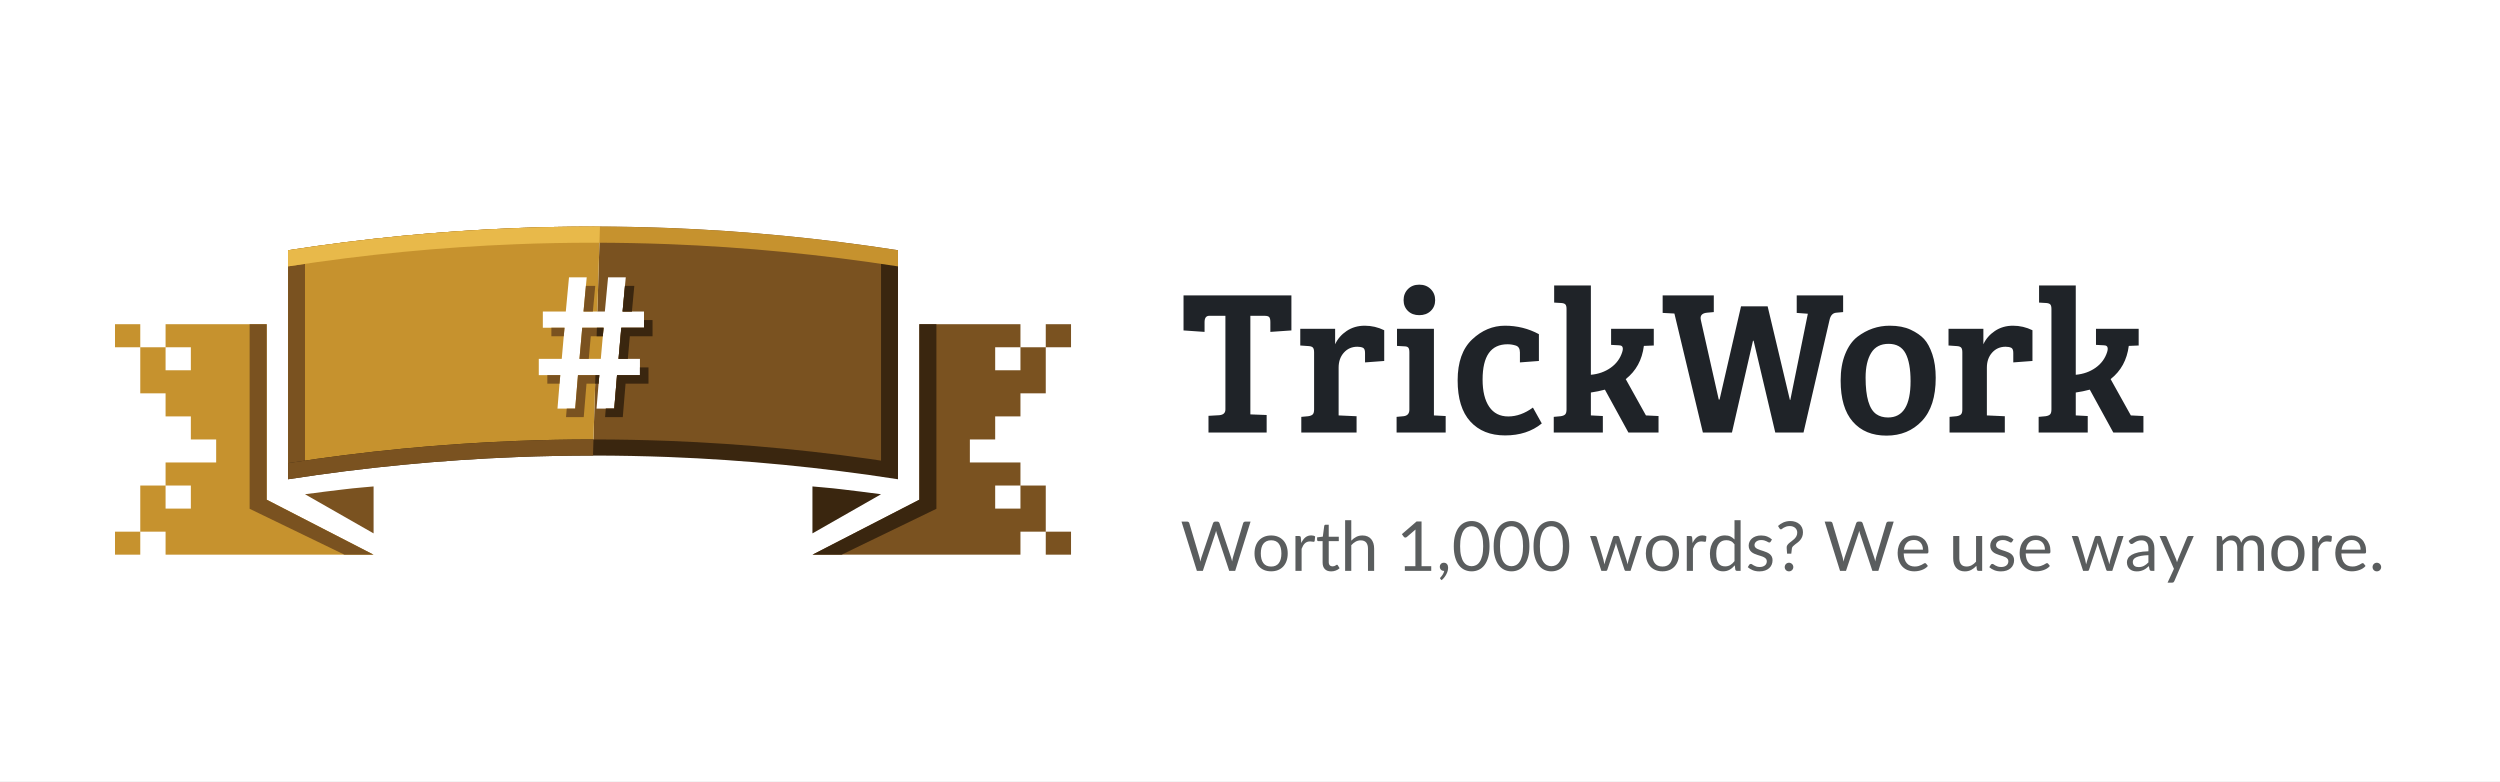
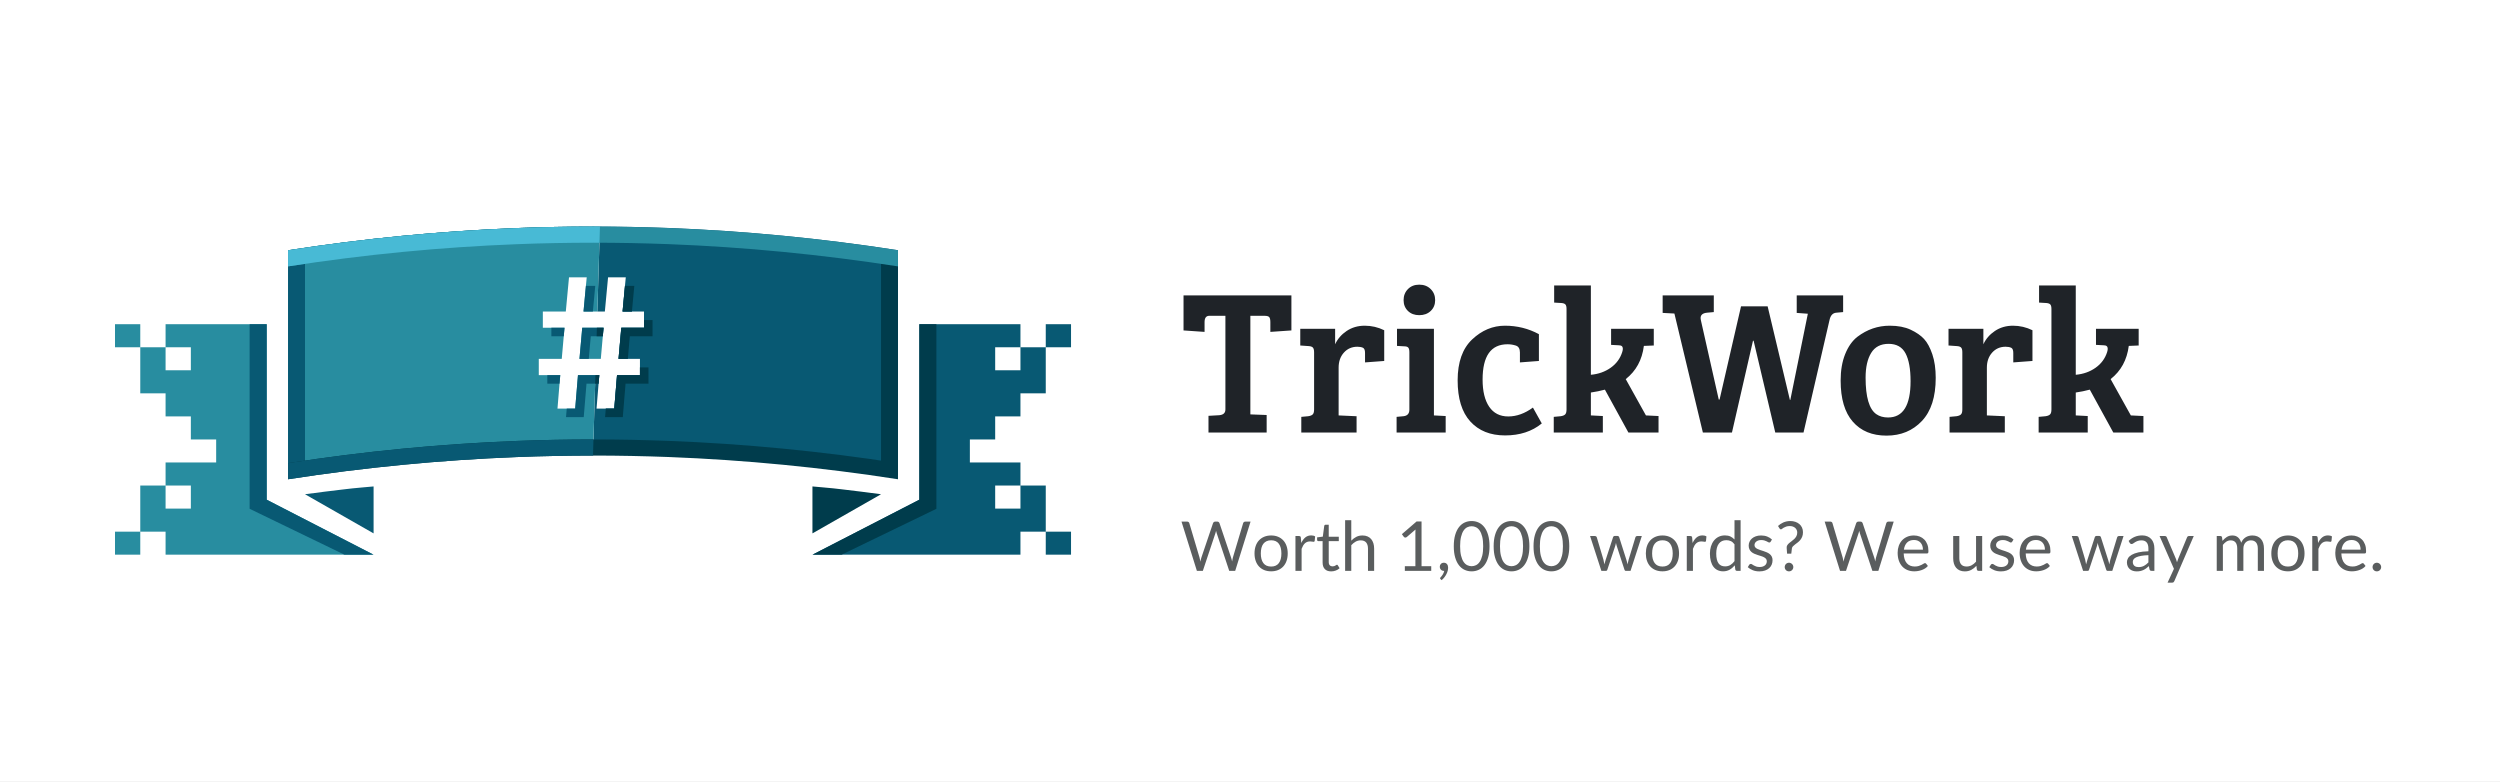
<svg xmlns="http://www.w3.org/2000/svg" width="1600" height="500" viewBox="0 0 1600 500">
  <rect width="1600" height="500" fill="#ffffff" />
  <svg x="73.6" y="145.0" width="611.86" height="210" viewBox="0 0 223.97 76.87">
    <defs>
      <style>
      .cls-1 {
-         fill: #e8b94a;
+         fill: #288da0;
      }

      .cls-2 {
-         fill: #7a5220;
+         fill: #085973;
      }

      .cls-3 {
-         fill: #3a260f;
+         fill: #48bad5;
      }

      .cls-4 {
-         fill: #c6922e;
+         fill: #288da0;
+       }
+ 
+       .cls-5 {
+         fill: #003c4c;
+       }
+ 
+       .cls-6 {
+         fill: #085973;
+       }
+ 
+       .cls-7 {
+         fill: #003c4c;
      }
    </style>
    </defs>
-     <g id="reserve">
-       <g>
-         <path class="cls-3" d="M168.21,61.32l1.93.22c.31.04.61.07.92.11,1.26.15,2.53.3,3.8.46,2.16.27,2.45.3,4.6.6l-16.07,9.17v-11c.83.09,3.98.34,4.81.44Z" />
-         <path class="cls-2" d="M206.2,49.87v-5.4h5.92v-5.4h5.93v-10.8h-5.93v5.4h-5.92v-5.4h5.92v-5.4h-23.69v41.12l-25.03,12.88h48.72v-5.4h5.93v-10.8h-5.93v5.4h-5.92v-5.4h5.92v-5.4h-11.85v-5.4h5.93ZM218.05,71.47v5.4h5.92v-5.4h-5.92ZM218.05,22.87v5.4h5.92v-5.4h-5.92Z" />
-         <path class="cls-2" d="M55.76,61.32l-1.93.22c-.31.04-.61.07-.92.11-1.26.15-2.53.3-3.8.46-2.16.27-2.45.3-4.6.6l16.07,9.17v-11c-.83.09-3.98.34-4.81.44Z" />
-         <path class="cls-4" d="M35.54,63.99V22.87H11.85v5.4h5.92v5.4h-5.92v-5.4h-5.93v10.8h5.93v5.4h5.92v5.4h5.93v5.4h-11.85v5.4h5.92v5.4h-5.92v-5.4h-5.93v10.8h5.93v5.4h48.72l-25.03-12.88ZM0,71.47v5.4h5.92v-5.4H0ZM0,22.87v5.4h5.92v-5.4H0Z" />
-         <polygon class="cls-2" points="35.54 63.99 35.54 22.87 31.54 22.87 31.54 66.12 53.75 76.87 60.57 76.87 35.54 63.99" />
-         <polygon class="cls-3" points="188.43 63.99 188.43 22.87 192.43 22.87 192.43 66.12 170.22 76.87 163.4 76.87 188.43 63.99" />
-         <polygon class="cls-4" points="114.46 23.7 114.28 25.7 113.81 31 108.81 31 109.46 23.7 114.46 23.7" />
-         <path class="cls-2" d="M183.43,5.55v52.67c-1.22-.16-2.45-.31-3.67-.46-.1-.02-.2-.03-.3-.04-22.71-2.81-45.21-4.31-67.47-4.38-.59-.01-1.19-.01-1.78-.01h1.78l.1-3.46.4-13.07.06-2h.91l-.17,2-.48,5.85h4.15l.65-7.85h5.37v-3.8h-5.02l.65-7.3h5.32v-3.8h-5.02l.56-6,.19-2h-4.15l-.75,8h-1.76l.49-16.11.12-3.77c-.53-.01-1.05-.02-1.58-.02.61,0,1.21,0,1.82,0,.6,0,1.2,0,1.81.01.59,0,1.19.01,1.78.02.29,0,.59.01.89.01.91.01,1.82.02,2.73.04,2.89.06,5.78.14,8.68.25,17.9.69,35.79,2.43,53.69,5.21Z" />
-         <path class="cls-4" d="M113.61.02l-.12,3.77-.49,16.11h-3.24l.56-6,.19-2h-4.15l-.75,8h-5.38v3.8h5.08l-.18,2-.47,5.3h-5.38v3.8h5.03l-.17,2-.48,5.85h4.15l.65-7.85h4.09l-.06,2-.4,13.07-.1,3.46h-1.78c-1.48,0-2.97.01-4.45.02-2.88.02-5.76.07-8.63.15-4.5.11-8.99.28-13.46.52-2.75.14-5.49.31-8.22.5-4.07.28-8.14.61-12.19,1-1.67.15-3.34.32-5,.49-.15.02-.3.04-.45.05-1.52.17-3.03.33-4.55.51-2.92.34-5.84.7-8.75,1.09-1.32.18-2.65.37-3.97.56V5.55C58.42,2.77,76.29,1.04,94.16.35c2.98-.12,5.95-.21,8.93-.26,2.97-.06,5.95-.09,8.93-.09h.01c.53,0,1.05,0,1.58.02Z" />
-         <path class="cls-2" d="M108.46,34.8l-.65,7.85h-1.98l-.17,2h4.15l.65-7.85h2.83l.17-2h-5ZM109.46,23.7l-.65,7.3h2.18l.47-5.3h2.82l.18-2h-5ZM119.47,13.9l-.56,6h2.19l.56-6h-2.19ZM122.98,33v1.8h-5.37l-.65,7.85h-1.98l-.17,2h4.15l.65-7.85h5.37v-3.8h-2ZM123.93,21.9v1.8h-5.32l-.65,7.3h2.18l.47-5.3h5.32v-3.8h-2ZM110.32,13.9l-.56,6h2.19l.56-6h-2.19ZM102.23,23.7v2h2.9l.18-2h-3.08ZM101.28,34.8v2h2.86l.17-2h-3.03Z" />
-         <path class="cls-3" d="M112.55,34.8l-.06,2h.8l.17-2h-.91ZM112.89,23.7l-.06,2h1.45l.18-2h-1.57ZM119.47,13.9l-.56,6h2.19l.56-6h-2.19ZM122.98,33v1.8h-5.37l-.65,7.85h-1.98l-.17,2h4.15l.65-7.85h5.37v-3.8h-2ZM123.93,21.9v1.8h-5.32l-.65,7.3h2.18l.47-5.3h5.32v-3.8h-2Z" />
-         <path class="cls-2" d="M44.51,5.55C62.39,2.77,80.26,1.04,98.13.35c2.98-.12,5.95-.21,8.93-.26,2.18-.04,4.37-.05,6.55-.07h0c-.53-.01-1.05-.02-1.58-.02h-.01c-2.98,0-5.96.03-8.93.09-2.98.05-5.95.14-8.93.26-17.87.69-35.74,2.42-53.62,5.2v52.67c1.32-.19,2.64-.36,3.97-.54V5.55Z" />
-         <path class="cls-3" d="M183.43,6.26l-3.97-1.12v52.67c1.32-.19,2.64-.36,3.97-.54V6.26Z" />
-         <path class="cls-4" d="M129.74.34c-2.9-.11-5.79-.19-8.68-.25-3.01-.06-6.02-.09-9.03-.09h-.01c-2.98,0-5.96.03-8.93.09-2.98.05-5.95.14-8.93.26-17.87.69-35.74,2.42-53.62,5.2v3.78c17.88-2.78,35.75-4.51,53.62-5.2,2.98-.12,5.95-.21,8.93-.26,2.97-.06,5.95-.09,8.93-.09h.01c3.01,0,6.02.03,9.03.09,2.89.06,5.78.14,8.68.25,17.9.69,35.79,2.43,53.69,5.21v-3.78c-17.9-2.78-35.79-4.52-53.69-5.21Z" />
-         <path class="cls-3" d="M129.74,50.21c-2.9-.11-5.79-.19-8.68-.25-3.01-.06-6.02-.09-9.03-.09h-.01c-2.98,0-5.96.03-8.93.09-2.98.05-5.95.14-8.93.26-17.87.69-35.74,2.42-53.62,5.2v3.78c17.88-2.78,35.75-4.51,53.62-5.2,2.98-.12,5.95-.21,8.93-.26,2.97-.06,5.95-.09,8.93-.09h.01c3.01,0,6.02.03,9.03.09,2.89.06,5.78.14,8.68.25,17.9.69,35.79,2.43,53.69,5.21v-3.78c-17.9-2.78-35.79-4.52-53.69-5.21Z" />
-         <path class="cls-1" d="M118.33.05c-2.41-.02-4.72-.03-4.72-.03l-.11,3.77c-.49-.01-.98-.01-1.47-.01h-.01c-2.98,0-5.96.03-8.93.09-2.98.05-5.95.14-8.93.26-17.87.69-35.74,2.42-53.62,5.2v-3.78C58.42,2.77,76.29,1.04,94.16.35c2.98-.12,5.95-.21,8.93-.26,2.97-.06,5.95-.09,8.93-.09h.01c2.1,0,4.2,0,6.3.05Z" />
-         <path class="cls-2" d="M111.99,53.33l.04.32h-.01c-2.98,0-5.96.03-8.93.09-2.98.05-5.95.14-8.93.26-17.87.69-35.74,2.42-53.62,5.2v-3.78c17.88-2.78,35.75-4.51,53.62-5.2,2.98-.12,5.95-.21,8.93-.26,2.97-.06,5.95-.09,8.93-.09h.07l-.1,3.46Z" />
-       </g>
+     <g id="trickwork">
+       <path class="cls-5" d="M168.21,61.32l1.93.22c.31.04.61.07.92.11,1.26.15,2.53.3,3.8.46,2.16.27,2.45.3,4.6.6l-16.07,9.17v-11c.83.09,3.98.34,4.81.44Z" />
+       <path class="cls-2" d="M206.2,49.87v-5.4h5.92v-5.4h5.93v-10.8h-5.93v5.4h-5.92v-5.4h5.92v-5.4h-23.69v41.12l-25.03,12.88h48.72v-5.4h5.93v-10.8h-5.93v5.4h-5.92v-5.4h5.92v-5.4h-11.85v-5.4h5.93ZM218.05,71.47v5.4h5.92v-5.4h-5.92ZM218.05,22.87v5.4h5.92v-5.4h-5.92Z" />
+       <path class="cls-2" d="M55.76,61.32l-1.93.22c-.31.04-.61.07-.92.11-1.26.15-2.53.3-3.8.46-2.16.27-2.45.3-4.6.6l16.07,9.17v-11c-.83.09-3.98.34-4.81.44Z" />
+       <path class="cls-1" d="M35.54,63.99V22.87H11.85v5.4h5.92v5.4h-5.92v-5.4h-5.93v10.8h5.93v5.4h5.92v5.4h5.93v5.4h-11.85v5.4h5.92v5.4h-5.92v-5.4h-5.93v10.8h5.93v5.4h48.72l-25.03-12.88ZM0,71.47v5.4h5.92v-5.4H0ZM0,22.87v5.4h5.92v-5.4H0Z" />
+       <polygon class="cls-2" points="35.54 63.99 35.54 22.87 31.54 22.87 31.54 66.12 53.75 76.87 60.57 76.87 35.54 63.99" />
+       <polygon class="cls-5" points="188.43 63.99 188.43 22.87 192.43 22.87 192.43 66.12 170.22 76.87 163.4 76.87 188.43 63.99" />
+       <polygon class="cls-4" points="114.46 23.7 114.28 25.7 113.81 31 108.81 31 109.46 23.7 114.46 23.7" />
+       <path class="cls-2" d="M183.43,5.55v52.67c-1.22-.16-2.45-.31-3.67-.46-.1-.02-.2-.03-.3-.04-22.71-2.81-45.21-4.31-67.47-4.38-.59-.01-1.19-.01-1.78-.01h1.78l.1-3.46.4-13.07.06-2h.91l-.17,2-.48,5.85h4.15l.65-7.85h5.37v-3.8h-5.02l.65-7.3h5.32v-3.8h-5.02l.56-6,.19-2h-4.15l-.75,8h-1.76l.49-16.11.12-3.77c-.53-.01-1.05-.02-1.58-.02.61,0,1.21,0,1.82,0,.6,0,1.2,0,1.81.01.59,0,1.19.01,1.78.02.29,0,.59.01.89.01.91.01,1.82.02,2.73.04,2.89.06,5.78.14,8.68.25,17.9.69,35.79,2.43,53.69,5.21Z" />
+       <path class="cls-1" d="M113.61.02l-.12,3.77-.49,16.11h-3.24l.56-6,.19-2h-4.15l-.75,8h-5.38v3.8h5.08l-.18,2-.47,5.3h-5.38v3.8h5.03l-.17,2-.48,5.85h4.15l.65-7.85h4.09l-.06,2-.4,13.07-.1,3.46h-1.78c-1.48,0-2.97.01-4.45.02-2.88.02-5.76.07-8.63.15-4.5.11-8.99.28-13.46.52-2.75.14-5.49.31-8.22.5-4.07.28-8.14.61-12.19,1-1.67.15-3.34.32-5,.49-.15.02-.3.04-.45.05-1.52.17-3.03.33-4.55.51-2.92.34-5.84.7-8.75,1.09-1.32.18-2.65.37-3.97.56V5.55C58.42,2.77,76.29,1.04,94.16.35c2.98-.12,5.95-.21,8.93-.26,2.97-.06,5.95-.09,8.93-.09h.01c.53,0,1.05,0,1.58.02Z" />
+       <path class="cls-6" d="M108.46,34.8l-.65,7.85h-1.98l-.17,2h4.15l.65-7.85h2.83l.17-2h-5ZM109.46,23.7l-.65,7.3h2.18l.47-5.3h2.82l.18-2h-5ZM119.47,13.9l-.56,6h2.19l.56-6h-2.19ZM122.98,33v1.8h-5.37l-.65,7.85h-1.98l-.17,2h4.15l.65-7.85h5.37v-3.8h-2ZM123.93,21.9v1.8h-5.32l-.65,7.3h2.18l.47-5.3h5.32v-3.8h-2ZM110.32,13.9l-.56,6h2.19l.56-6h-2.19ZM102.23,23.7v2h2.9l.18-2h-3.08ZM101.28,34.8v2h2.86l.17-2h-3.03Z" />
+       <path class="cls-7" d="M112.55,34.8l-.06,2h.8l.17-2h-.91ZM112.89,23.7l-.06,2h1.45l.18-2h-1.57ZM119.47,13.9l-.56,6h2.19l.56-6h-2.19ZM122.98,33v1.8h-5.37l-.65,7.85h-1.98l-.17,2h4.15l.65-7.85h5.37v-3.8h-2ZM123.93,21.9v1.8h-5.32l-.65,7.3h2.18l.47-5.3h5.32v-3.8h-2Z" />
+       <path class="cls-2" d="M44.51,5.55C62.39,2.77,80.26,1.04,98.13.35c2.98-.12,5.95-.21,8.93-.26,2.18-.04,4.37-.05,6.55-.07h0c-.53-.01-1.05-.02-1.58-.02h-.01c-2.98,0-5.96.03-8.93.09-2.98.05-5.95.14-8.93.26-17.87.69-35.74,2.42-53.62,5.2v52.67c1.32-.19,2.64-.36,3.97-.54V5.55Z" />
+       <path class="cls-7" d="M183.43,6.26l-3.97-1.12v52.67c1.32-.19,2.64-.36,3.97-.54V6.26Z" />
+       <path class="cls-1" d="M129.74.34c-2.9-.11-5.79-.19-8.68-.25-3.01-.06-6.02-.09-9.03-.09h-.01c-2.98,0-5.96.03-8.93.09-2.98.05-5.95.14-8.93.26-17.87.69-35.74,2.42-53.62,5.2v3.78c17.88-2.78,35.75-4.51,53.62-5.2,2.98-.12,5.95-.21,8.93-.26,2.97-.06,5.95-.09,8.93-.09h.01c3.01,0,6.02.03,9.03.09,2.89.06,5.78.14,8.68.25,17.9.69,35.79,2.43,53.69,5.21v-3.78c-17.9-2.78-35.79-4.52-53.69-5.21Z" />
+       <path class="cls-5" d="M129.74,50.21c-2.9-.11-5.79-.19-8.68-.25-3.01-.06-6.02-.09-9.03-.09h-.01c-2.98,0-5.96.03-8.93.09-2.98.05-5.95.14-8.93.26-17.87.69-35.74,2.42-53.62,5.2v3.78c17.88-2.78,35.75-4.51,53.62-5.2,2.98-.12,5.95-.21,8.93-.26,2.97-.06,5.95-.09,8.93-.09h.01c3.01,0,6.02.03,9.03.09,2.89.06,5.78.14,8.68.25,17.9.69,35.79,2.43,53.69,5.21v-3.78c-17.9-2.78-35.79-4.52-53.69-5.21Z" />
+       <path class="cls-3" d="M118.33.05c-2.41-.02-4.72-.03-4.72-.03l-.11,3.77c-.49-.01-.98-.01-1.47-.01h-.01c-2.98,0-5.96.03-8.93.09-2.98.05-5.95.14-8.93.26-17.87.69-35.74,2.42-53.62,5.2v-3.78C58.42,2.77,76.29,1.04,94.16.35c2.98-.12,5.95-.21,8.93-.26,2.97-.06,5.95-.09,8.93-.09h.01c2.1,0,4.2,0,6.3.05Z" />
+       <path class="cls-2" d="M111.99,53.33l.04.32h-.01c-2.98,0-5.96.03-8.93.09-2.98.05-5.95.14-8.93.26-17.87.69-35.74,2.42-53.62,5.2v-3.78c17.88-2.78,35.75-4.51,53.62-5.2,2.98-.12,5.95-.21,8.93-.26,2.97-.06,5.95-.09,8.93-.09h.07l-.1,3.46Z" />
    </g>
  </svg>
  <path d="M784.26 262.04L784.26 202.11L773.96 202.11Q770.92 202.11 770.92 206.20L770.92 212.41L757.46 211.48L757.46 189.04L826.50 189.04L826.50 211.48L813.03 212.41L813.03 206.20Q813.03 203.96 812.37 203.03Q811.71 202.11 809.20 202.11L800.23 202.11L800.23 265.21L810.66 265.60L810.66 276.82L773.43 276.82L773.43 266.13L780.43 265.73Q784.26 265.34 784.26 262.04M841.02 262.04L841.02 225.47Q841.02 223.36 840.29 222.50Q839.56 221.65 837.72 221.51L832.17 221.12L832.17 210.43L854.48 210.43L854.48 220.33Q856.86 215.18 861.87 211.81Q866.89 208.45 873.42 208.45Q879.96 208.45 885.90 211.35L885.90 231.02L873.62 231.94L873.62 225.87Q873.62 223.23 872.30 222.57Q870.85 221.91 868.74 221.91Q863.46 221.91 860.09 225.67Q856.72 229.43 856.72 235.24L856.72 265.87L868.21 266.39L868.21 276.82L832.83 276.82L832.83 266.79L837.19 266.39Q839.17 266.13 840.09 265.27Q841.02 264.41 841.02 262.04M894.08 210.43L917.71 210.43L917.71 265.87L925.23 266.26L925.23 276.82L893.82 276.82L893.82 266.79L898.17 266.39Q902 266 902 262.17L902 225.47Q902 223.23 901.27 222.44Q900.55 221.65 898.70 221.65L894.08 221.38L894.08 210.43M901.08 199.01Q898.30 196.30 898.30 192.08Q898.30 187.85 901.08 185.02Q903.85 182.18 908.34 182.18Q912.82 182.18 915.66 185.02Q918.50 187.85 918.50 192.08Q918.50 196.30 915.66 199.01Q912.82 201.71 908.34 201.71Q903.85 201.71 901.08 199.01M948.86 242.90Q948.86 254.12 953.08 260.32Q957.31 266.53 965.29 266.53Q973.28 266.53 981.07 260.85L986.74 271.01Q977.37 278.67 963.25 278.67Q949.12 278.67 941.01 269.76Q932.89 260.85 932.89 243.43Q932.89 226 942.19 217.22Q951.50 208.45 963.18 208.45Q974.86 208.45 984.90 213.86L984.90 231.02L972.75 231.94L972.75 225.61Q972.75 222.04 970.18 221.18Q967.60 220.33 964.83 220.33Q948.86 220.33 948.86 242.90M1002.58 262.04L1002.58 197.75Q1002.58 195.64 1001.86 194.85Q1001.13 194.06 999.28 193.93L994.66 193.66L994.66 182.71L1018.16 182.71L1018.16 239.86Q1025.42 239.20 1030.83 235.37Q1036.24 231.55 1038.22 225.34Q1038.62 224.02 1038.62 223.23Q1038.62 220.99 1036.11 220.99L1031.10 220.72L1031.10 210.43L1058.42 210.43L1058.42 221.12L1052.08 221.38Q1050.37 234.85 1040.47 242.63L1053.40 265.87L1061.46 266.26L1061.46 276.82L1042.18 276.82L1027.14 249.37Q1022.78 250.55 1018.16 251.21L1018.16 265.87L1018.29 265.87L1025.82 266.26L1025.82 276.82L994.40 276.82L994.40 266.79L998.76 266.39Q1000.74 266.13 1001.66 265.27Q1002.58 264.41 1002.58 262.04M1179.60 189.04L1179.60 199.73L1175.24 200.13Q1171.81 200.39 1170.88 204.88L1154.25 276.82L1136.17 276.82L1122.31 218.08L1121.91 218.08L1108.45 276.82L1089.84 276.82L1071.62 200.66L1064.10 200.26L1064.10 189.04L1096.83 189.04L1096.83 199.73L1092.48 200.13Q1088.38 200.53 1088.38 203.56Q1088.38 204.09 1088.52 204.75L1100 255.70L1100.53 255.70L1114.26 196.04L1131.28 196.04L1145.54 255.97L1145.80 255.97L1157.02 200.79L1149.90 200.26L1149.90 189.04L1179.60 189.04M1208.37 267.19Q1222.76 267.19 1222.76 243.95Q1222.76 232.21 1219.53 226.13Q1216.29 220.06 1208.70 220.06Q1201.11 220.06 1197.55 225.87Q1193.98 231.68 1193.98 241.71Q1193.98 260.32 1200.85 265.07Q1203.88 267.19 1208.37 267.19M1178.01 243.56Q1178.01 233.79 1180.92 226.60Q1183.82 219.40 1188.70 215.57Q1198.08 208.45 1209.43 208.45Q1217.35 208.45 1222.83 211.02Q1228.30 213.59 1231.41 216.96Q1234.51 220.33 1236.69 226.73Q1238.86 233.13 1238.86 241.84Q1238.86 260.06 1230.02 269.43Q1221.18 278.80 1207.38 278.80Q1193.59 278.80 1185.80 269.89Q1178.01 260.98 1178.01 243.56M1255.89 262.04L1255.89 225.47Q1255.89 223.36 1255.17 222.50Q1254.44 221.65 1252.59 221.51L1247.05 221.12L1247.05 210.43L1269.36 210.43L1269.36 220.33Q1271.73 215.18 1276.75 211.81Q1281.76 208.45 1288.30 208.45Q1294.83 208.45 1300.77 211.35L1300.77 231.02L1288.50 231.94L1288.50 225.87Q1288.50 223.23 1287.18 222.57Q1285.72 221.91 1283.61 221.91Q1278.33 221.91 1274.97 225.67Q1271.60 229.43 1271.60 235.24L1271.60 265.87L1283.08 266.39L1283.08 276.82L1247.71 276.82L1247.71 266.79L1252.06 266.39Q1254.04 266.13 1254.97 265.27Q1255.89 264.41 1255.89 262.04M1312.92 262.04L1312.92 197.75Q1312.92 195.64 1312.19 194.85Q1311.46 194.06 1309.62 193.93L1305 193.66L1305 182.71L1328.49 182.71L1328.49 239.86Q1335.75 239.20 1341.16 235.37Q1346.58 231.55 1348.56 225.34Q1348.95 224.02 1348.95 223.23Q1348.95 220.99 1346.44 220.99L1341.43 220.72L1341.43 210.43L1368.75 210.43L1368.75 221.12L1362.42 221.38Q1360.70 234.85 1350.80 242.63L1363.74 265.87L1371.79 266.26L1371.79 276.82L1352.52 276.82L1337.47 249.37Q1333.11 250.55 1328.49 251.21L1328.49 265.87L1328.62 265.87L1336.15 266.26L1336.15 276.82L1304.73 276.82L1304.73 266.79L1309.09 266.39Q1311.07 266.13 1311.99 265.27Q1312.92 264.41 1312.92 262.04" fill="#1f2328" />
  <path d="M797.04 333.82L800.36 333.82L790.53 365.34L786.70 365.34L778.71 341.30Q778.60 340.94 778.50 340.55Q778.40 340.15 778.29 339.71Q778.18 340.15 778.07 340.55Q777.96 340.94 777.85 341.30L769.82 365.34L766 365.34L756.16 333.82L759.70 333.82Q760.28 333.82 760.66 334.10Q761.05 334.39 761.16 334.83L767.67 356.74Q767.82 357.33 767.96 358.02Q768.11 358.70 768.24 359.47Q768.39 358.70 768.56 358Q768.72 357.31 768.92 356.74L776.34 334.83Q776.47 334.45 776.85 334.13Q777.24 333.82 777.79 333.82L779.02 333.82Q779.59 333.82 779.94 334.10Q780.30 334.39 780.47 334.83L787.86 356.74Q788.06 357.31 788.23 357.97Q788.39 358.63 788.55 359.36Q788.66 358.63 788.79 357.97Q788.92 357.31 789.07 356.74L795.61 334.83Q795.72 334.43 796.10 334.12Q796.49 333.82 797.04 333.82M813.54 342.70Q815.98 342.70 817.94 343.52Q819.90 344.33 821.28 345.83Q822.67 347.32 823.40 349.45Q824.14 351.57 824.14 354.19Q824.14 356.83 823.40 358.94Q822.67 361.05 821.28 362.55Q819.90 364.04 817.94 364.85Q815.98 365.65 813.54 365.65Q811.07 365.65 809.10 364.85Q807.14 364.04 805.75 362.55Q804.36 361.05 803.63 358.94Q802.89 356.83 802.89 354.19Q802.89 351.57 803.63 349.45Q804.36 347.32 805.75 345.83Q807.14 344.33 809.10 343.52Q811.07 342.70 813.54 342.70M813.54 362.59Q816.84 362.59 818.47 360.38Q820.09 358.17 820.09 354.21Q820.09 350.23 818.47 348.01Q816.84 345.78 813.54 345.78Q811.87 345.78 810.62 346.36Q809.38 346.93 808.55 348.01Q807.73 349.08 807.32 350.66Q806.92 352.23 806.92 354.21Q806.92 358.17 808.55 360.38Q810.19 362.59 813.54 362.59M832.55 344.13L832.81 347.52Q833.87 345.23 835.41 343.95Q836.95 342.66 839.17 342.66Q839.87 342.66 840.52 342.81Q841.17 342.97 841.68 343.30L841.39 346.22Q841.26 346.77 840.73 346.77Q840.42 346.77 839.83 346.64Q839.23 346.51 838.49 346.51Q837.43 346.51 836.60 346.82Q835.78 347.13 835.13 347.73Q834.48 348.34 833.96 349.23Q833.45 350.12 833.03 351.26L833.03 365.34L829.09 365.34L829.09 343.06L831.34 343.06Q831.97 343.06 832.22 343.30Q832.46 343.54 832.55 344.13M851.95 365.69Q849.31 365.69 847.89 364.22Q846.47 362.75 846.47 359.97L846.47 346.33L843.79 346.33Q843.44 346.33 843.19 346.13Q842.95 345.92 842.95 345.48L842.95 343.91L846.60 343.45L847.51 336.57Q847.57 336.24 847.80 336.03Q848.03 335.82 848.41 335.82L850.39 335.82L850.39 343.50L856.83 343.50L856.83 346.33L850.39 346.33L850.39 359.71Q850.39 361.12 851.07 361.80Q851.75 362.48 852.83 362.48Q853.45 362.48 853.90 362.32Q854.35 362.15 854.68 361.95Q855.01 361.76 855.24 361.59Q855.47 361.43 855.65 361.43Q855.95 361.43 856.20 361.80L857.34 363.67Q856.33 364.62 854.90 365.15Q853.47 365.69 851.95 365.69M864.82 332.94L864.82 346.03Q866.25 344.51 867.99 343.61Q869.73 342.70 871.99 342.70Q873.82 342.70 875.21 343.31Q876.61 343.91 877.55 345.02Q878.48 346.14 878.97 347.70Q879.45 349.26 879.45 351.15L879.45 365.34L875.51 365.34L875.51 351.15Q875.51 348.62 874.36 347.22Q873.20 345.83 870.85 345.83Q869.11 345.83 867.60 346.66Q866.10 347.50 864.82 348.93L864.82 365.34L860.88 365.34L860.88 332.94L864.82 332.94M909.79 362.35L915.99 362.35L915.99 365.34L899.10 365.34L899.10 362.35L905.85 362.35L905.85 340.86Q905.85 339.89 905.92 338.90L900.31 343.72Q900.02 343.96 899.73 344.01Q899.45 344.07 899.21 344.02Q898.96 343.98 898.75 343.85Q898.55 343.72 898.44 343.56L897.20 341.87L906.60 333.75L909.79 333.75L909.79 362.35M922.64 371.30L921.98 370.67Q921.80 370.51 921.73 370.38Q921.67 370.25 921.67 370.05Q921.67 369.90 921.77 369.74Q921.87 369.59 922 369.46Q922.22 369.21 922.56 368.82Q922.90 368.42 923.25 367.88Q923.60 367.34 923.90 366.69Q924.20 366.05 924.33 365.32Q924.26 365.34 924.19 365.34Q924.11 365.34 924.04 365.34Q922.90 365.34 922.18 364.58Q921.47 363.82 921.47 362.64Q921.47 361.60 922.18 360.88Q922.90 360.15 924.09 360.15Q924.75 360.15 925.25 360.39Q925.76 360.63 926.10 361.06Q926.44 361.49 926.62 362.05Q926.79 362.61 926.79 363.27Q926.79 364.26 926.52 365.33Q926.24 366.40 925.70 367.44Q925.17 368.49 924.40 369.48Q923.63 370.47 922.64 371.30M953.30 349.59Q953.30 353.73 952.41 356.75Q951.52 359.78 949.98 361.76Q948.44 363.74 946.34 364.70Q944.24 365.67 941.84 365.67Q939.42 365.67 937.34 364.70Q935.26 363.74 933.72 361.76Q932.18 359.78 931.30 356.75Q930.42 353.73 930.42 349.59Q930.42 345.45 931.30 342.42Q932.18 339.38 933.72 337.39Q935.26 335.40 937.34 334.43Q939.42 333.46 941.84 333.46Q944.24 333.46 946.34 334.43Q948.44 335.40 949.98 337.39Q951.52 339.38 952.41 342.42Q953.30 345.45 953.30 349.59M949.23 349.59Q949.23 345.98 948.63 343.53Q948.02 341.08 947 339.58Q945.98 338.08 944.64 337.44Q943.29 336.79 941.84 336.79Q940.39 336.79 939.05 337.44Q937.71 338.08 936.69 339.58Q935.68 341.08 935.08 343.53Q934.47 345.98 934.47 349.59Q934.47 353.20 935.08 355.64Q935.68 358.08 936.69 359.58Q937.71 361.07 939.05 361.72Q940.39 362.37 941.84 362.37Q943.29 362.37 944.64 361.72Q945.98 361.07 947 359.58Q948.02 358.08 948.63 355.64Q949.23 353.20 949.23 349.59M978.82 349.59Q978.82 353.73 977.93 356.75Q977.04 359.78 975.50 361.76Q973.96 363.74 971.86 364.70Q969.76 365.67 967.36 365.67Q964.94 365.67 962.86 364.70Q960.78 363.74 959.24 361.76Q957.70 359.78 956.82 356.75Q955.94 353.73 955.94 349.59Q955.94 345.45 956.82 342.42Q957.70 339.38 959.24 337.39Q960.78 335.40 962.86 334.43Q964.94 333.46 967.36 333.46Q969.76 333.46 971.86 334.43Q973.96 335.40 975.50 337.39Q977.04 339.38 977.93 342.42Q978.82 345.45 978.82 349.59M974.75 349.59Q974.75 345.98 974.15 343.53Q973.54 341.08 972.52 339.58Q971.50 338.08 970.16 337.44Q968.81 336.79 967.36 336.79Q965.91 336.79 964.57 337.44Q963.23 338.08 962.21 339.58Q961.20 341.08 960.60 343.53Q959.99 345.98 959.99 349.59Q959.99 353.20 960.60 355.64Q961.20 358.08 962.21 359.58Q963.23 361.07 964.57 361.72Q965.91 362.37 967.36 362.37Q968.81 362.37 970.16 361.72Q971.50 361.07 972.52 359.58Q973.54 358.08 974.15 355.64Q974.75 353.20 974.75 349.59M1004.34 349.59Q1004.34 353.73 1003.45 356.75Q1002.56 359.78 1001.02 361.76Q999.48 363.74 997.38 364.70Q995.28 365.67 992.88 365.67Q990.46 365.67 988.38 364.70Q986.30 363.74 984.76 361.76Q983.22 359.78 982.34 356.75Q981.46 353.73 981.46 349.59Q981.46 345.45 982.34 342.42Q983.22 339.38 984.76 337.39Q986.30 335.40 988.38 334.43Q990.46 333.46 992.88 333.46Q995.28 333.46 997.38 334.43Q999.48 335.40 1001.02 337.39Q1002.56 339.38 1003.45 342.42Q1004.34 345.45 1004.34 349.59M1000.27 349.59Q1000.27 345.98 999.67 343.53Q999.06 341.08 998.04 339.58Q997.02 338.08 995.68 337.44Q994.33 336.79 992.88 336.79Q991.43 336.79 990.09 337.44Q988.75 338.08 987.73 339.58Q986.72 341.08 986.12 343.53Q985.51 345.98 985.51 349.59Q985.51 353.20 986.12 355.64Q986.72 358.08 987.73 359.58Q988.75 361.07 990.09 361.72Q991.43 362.37 992.88 362.37Q994.33 362.37 995.68 361.72Q997.02 361.07 998.04 359.58Q999.06 358.08 999.67 355.64Q1000.27 353.20 1000.27 349.59M1047.82 343.06L1050.76 343.06L1043.55 365.34L1040.45 365.34Q1039.87 365.34 1039.65 364.59L1034.73 349.48Q1034.55 348.97 1034.44 348.46Q1034.33 347.94 1034.22 347.43Q1034.11 347.94 1034 348.46Q1033.89 348.97 1033.71 349.50L1028.70 364.59Q1028.50 365.34 1027.82 365.34L1024.87 365.34L1017.65 343.06L1020.73 343.06Q1021.20 343.06 1021.51 343.30Q1021.83 343.54 1021.94 343.87L1026.21 358.21Q1026.59 359.80 1026.81 361.21Q1027 360.48 1027.21 359.73Q1027.42 358.98 1027.66 358.21L1032.37 343.78Q1032.48 343.45 1032.76 343.23Q1033.03 343.01 1033.43 343.01L1035.14 343.01Q1035.58 343.01 1035.87 343.23Q1036.16 343.45 1036.27 343.78L1040.86 358.21Q1041.11 358.98 1041.30 359.73Q1041.50 360.48 1041.68 361.21Q1041.79 360.48 1041.95 359.74Q1042.12 359.01 1042.32 358.21L1046.67 343.87Q1046.78 343.52 1047.09 343.29Q1047.40 343.06 1047.82 343.06M1063.99 342.70Q1066.43 342.70 1068.39 343.52Q1070.34 344.33 1071.73 345.83Q1073.12 347.32 1073.85 349.45Q1074.59 351.57 1074.59 354.19Q1074.59 356.83 1073.85 358.94Q1073.12 361.05 1071.73 362.55Q1070.34 364.04 1068.39 364.85Q1066.43 365.65 1063.99 365.65Q1061.52 365.65 1059.55 364.85Q1057.58 364.04 1056.20 362.55Q1054.81 361.05 1054.07 358.94Q1053.34 356.83 1053.34 354.19Q1053.34 351.57 1054.07 349.45Q1054.81 347.32 1056.20 345.83Q1057.58 344.33 1059.55 343.52Q1061.52 342.70 1063.99 342.70M1063.99 362.59Q1067.29 362.59 1068.91 360.38Q1070.54 358.17 1070.54 354.21Q1070.54 350.23 1068.91 348.01Q1067.29 345.78 1063.99 345.78Q1062.31 345.78 1061.07 346.36Q1059.83 346.93 1059 348.01Q1058.18 349.08 1057.77 350.66Q1057.36 352.23 1057.36 354.21Q1057.36 358.17 1059 360.38Q1060.64 362.59 1063.99 362.59M1082.99 344.13L1083.26 347.52Q1084.31 345.23 1085.85 343.95Q1087.39 342.66 1089.62 342.66Q1090.32 342.66 1090.97 342.81Q1091.62 342.97 1092.12 343.30L1091.84 346.22Q1091.71 346.77 1091.18 346.77Q1090.87 346.77 1090.28 346.64Q1089.68 346.51 1088.93 346.51Q1087.88 346.51 1087.05 346.82Q1086.23 347.13 1085.58 347.73Q1084.93 348.34 1084.41 349.23Q1083.90 350.12 1083.48 351.26L1083.48 365.34L1079.54 365.34L1079.54 343.06L1081.78 343.06Q1082.42 343.06 1082.66 343.30Q1082.91 343.54 1082.99 344.13M1110.08 359.12L1110.08 348.36Q1108.98 346.88 1107.70 346.30Q1106.42 345.72 1104.84 345.72Q1101.74 345.72 1100.07 347.94Q1098.39 350.16 1098.39 354.28Q1098.39 356.45 1098.77 358Q1099.14 359.56 1099.87 360.56Q1100.59 361.56 1101.65 362.02Q1102.71 362.48 1104.05 362.48Q1105.98 362.48 1107.42 361.60Q1108.87 360.72 1110.08 359.12M1110.08 332.94L1113.99 332.94L1113.99 365.34L1111.66 365.34Q1110.82 365.34 1110.60 364.53L1110.25 361.82Q1108.82 363.54 1107 364.59Q1105.17 365.65 1102.77 365.65Q1100.86 365.65 1099.30 364.91Q1097.73 364.18 1096.63 362.75Q1095.53 361.32 1094.94 359.18Q1094.35 357.05 1094.35 354.28Q1094.35 351.81 1095.01 349.69Q1095.67 347.57 1096.90 346Q1098.13 344.44 1099.92 343.55Q1101.72 342.66 1103.96 342.66Q1106.01 342.66 1107.47 343.35Q1108.93 344.05 1110.08 345.28L1110.08 332.94M1134.06 345.30L1133.18 346.73Q1132.91 347.21 1132.36 347.21Q1132.03 347.21 1131.61 346.97Q1131.20 346.73 1130.59 346.43Q1129.99 346.14 1129.15 345.88Q1128.31 345.63 1127.17 345.63Q1126.18 345.63 1125.39 345.88Q1124.60 346.14 1124.03 346.58Q1123.47 347.02 1123.18 347.60Q1122.88 348.18 1122.88 348.86Q1122.88 349.72 1123.37 350.29Q1123.87 350.87 1124.68 351.28Q1125.50 351.70 1126.53 352.02Q1127.57 352.34 1128.65 352.70Q1129.74 353.07 1130.78 353.51Q1131.81 353.95 1132.63 354.61Q1133.44 355.27 1133.93 356.22Q1134.43 357.18 1134.43 358.52Q1134.43 360.06 1133.88 361.37Q1133.33 362.68 1132.25 363.64Q1131.17 364.59 1129.61 365.14Q1128.05 365.69 1126 365.69Q1123.67 365.69 1121.78 364.94Q1119.89 364.18 1118.57 362.99L1119.49 361.49Q1119.67 361.21 1119.91 361.05Q1120.15 360.90 1120.53 360.90Q1120.92 360.90 1121.36 361.21Q1121.80 361.51 1122.43 361.89Q1123.06 362.26 1123.96 362.57Q1124.86 362.88 1126.20 362.88Q1127.35 362.88 1128.20 362.58Q1129.06 362.28 1129.63 361.78Q1130.21 361.27 1130.48 360.61Q1130.76 359.95 1130.76 359.20Q1130.76 358.28 1130.26 357.68Q1129.77 357.07 1128.95 356.64Q1128.14 356.21 1127.09 355.89Q1126.05 355.57 1124.96 355.22Q1123.87 354.87 1122.82 354.42Q1121.78 353.97 1120.97 353.29Q1120.15 352.60 1119.66 351.60Q1119.16 350.60 1119.16 349.17Q1119.16 347.90 1119.69 346.72Q1120.22 345.54 1121.23 344.65Q1122.24 343.76 1123.72 343.23Q1125.19 342.70 1127.08 342.70Q1129.28 342.70 1131.03 343.40Q1132.78 344.09 1134.06 345.30M1138.96 338.28L1137.93 336.63Q1138.61 335.99 1139.43 335.42Q1140.26 334.85 1141.24 334.41Q1142.22 333.97 1143.35 333.72Q1144.48 333.46 1145.80 333.46Q1147.54 333.46 1149.03 333.97Q1150.51 334.48 1151.59 335.40Q1152.67 336.32 1153.28 337.64Q1153.90 338.96 1153.90 340.61Q1153.90 342.29 1153.40 343.50Q1152.91 344.71 1152.15 345.62Q1151.39 346.53 1150.50 347.20Q1149.61 347.87 1148.82 348.47Q1148.03 349.06 1147.46 349.66Q1146.90 350.25 1146.82 350.98L1146.42 354.34L1143.74 354.34L1143.47 350.69Q1143.38 349.70 1143.85 348.96Q1144.31 348.23 1145.06 347.58Q1145.80 346.93 1146.71 346.30Q1147.61 345.67 1148.39 344.90Q1149.17 344.13 1149.70 343.15Q1150.23 342.18 1150.23 340.81Q1150.23 339.87 1149.85 339.10Q1149.48 338.33 1148.84 337.79Q1148.20 337.25 1147.33 336.96Q1146.46 336.68 1145.47 336.68Q1144.13 336.68 1143.17 337.01Q1142.22 337.34 1141.56 337.73Q1140.90 338.13 1140.49 338.46Q1140.08 338.79 1139.82 338.79Q1139.27 338.79 1138.96 338.28M1142.22 362.92Q1142.22 362.35 1142.43 361.84Q1142.64 361.34 1143 360.96Q1143.36 360.59 1143.87 360.37Q1144.37 360.15 1144.95 360.15Q1145.52 360.15 1146.02 360.37Q1146.53 360.59 1146.90 360.96Q1147.28 361.34 1147.50 361.84Q1147.72 362.35 1147.72 362.92Q1147.72 363.52 1147.50 364.01Q1147.28 364.51 1146.90 364.88Q1146.53 365.25 1146.02 365.46Q1145.52 365.67 1144.95 365.67Q1144.37 365.67 1143.87 365.46Q1143.36 365.25 1143 364.88Q1142.64 364.51 1142.43 364.01Q1142.22 363.52 1142.22 362.92M1208.66 333.82L1211.98 333.82L1202.15 365.34L1198.32 365.34L1190.33 341.30Q1190.22 340.94 1190.12 340.55Q1190.02 340.15 1189.91 339.71Q1189.80 340.15 1189.69 340.55Q1189.58 340.94 1189.47 341.30L1181.44 365.34L1177.62 365.34L1167.78 333.82L1171.32 333.82Q1171.90 333.82 1172.28 334.10Q1172.67 334.39 1172.78 334.83L1179.29 356.74Q1179.44 357.33 1179.58 358.02Q1179.73 358.70 1179.86 359.47Q1180.01 358.70 1180.18 358Q1180.34 357.31 1180.54 356.74L1187.96 334.83Q1188.09 334.45 1188.47 334.13Q1188.86 333.82 1189.41 333.82L1190.64 333.82Q1191.21 333.82 1191.56 334.10Q1191.92 334.39 1192.09 334.83L1199.48 356.74Q1199.68 357.31 1199.85 357.97Q1200.01 358.63 1200.17 359.36Q1200.28 358.63 1200.41 357.97Q1200.54 357.31 1200.69 356.74L1207.23 334.83Q1207.34 334.43 1207.72 334.12Q1208.11 333.82 1208.66 333.82M1218.49 351.77L1230.68 351.77Q1230.68 350.40 1230.29 349.27Q1229.91 348.14 1229.17 347.31Q1228.44 346.49 1227.38 346.04Q1226.32 345.59 1224.98 345.59Q1222.17 345.59 1220.53 347.22Q1218.89 348.86 1218.49 351.77M1232.75 360.79L1233.85 362.22Q1233.12 363.10 1232.11 363.75Q1231.10 364.40 1229.94 364.81Q1228.79 365.23 1227.56 365.44Q1226.32 365.65 1225.11 365.65Q1222.80 365.65 1220.86 364.87Q1218.91 364.09 1217.49 362.58Q1216.07 361.07 1215.28 358.85Q1214.49 356.63 1214.49 353.75Q1214.49 351.42 1215.20 349.39Q1215.92 347.37 1217.26 345.88Q1218.60 344.40 1220.54 343.55Q1222.47 342.70 1224.89 342.70Q1226.90 342.70 1228.60 343.38Q1230.31 344.05 1231.55 345.31Q1232.79 346.58 1233.50 348.44Q1234.20 350.29 1234.20 352.67Q1234.20 353.59 1234 353.90Q1233.80 354.21 1233.25 354.21L1218.36 354.21Q1218.43 356.32 1218.94 357.88Q1219.46 359.45 1220.38 360.49Q1221.31 361.54 1222.58 362.05Q1223.86 362.57 1225.44 362.57Q1226.92 362.57 1227.98 362.23Q1229.05 361.89 1229.82 361.49Q1230.59 361.10 1231.11 360.75Q1231.63 360.41 1232 360.41Q1232.48 360.41 1232.75 360.79M1264.67 343.06L1268.59 343.06L1268.59 365.34L1266.25 365.34Q1265.42 365.34 1265.20 364.53L1264.89 362.13Q1263.44 363.74 1261.63 364.71Q1259.83 365.69 1257.50 365.69Q1255.67 365.69 1254.27 365.09Q1252.88 364.48 1251.93 363.38Q1250.99 362.28 1250.51 360.72Q1250.04 359.16 1250.04 357.27L1250.04 343.06L1253.96 343.06L1253.96 357.27Q1253.96 359.80 1255.11 361.18Q1256.27 362.57 1258.64 362.57Q1260.38 362.57 1261.89 361.75Q1263.39 360.92 1264.67 359.47L1264.67 343.06M1288.65 345.30L1287.77 346.73Q1287.51 347.21 1286.96 347.21Q1286.63 347.21 1286.21 346.97Q1285.79 346.73 1285.18 346.43Q1284.58 346.14 1283.74 345.88Q1282.91 345.63 1281.76 345.63Q1280.77 345.63 1279.98 345.88Q1279.19 346.14 1278.63 346.58Q1278.07 347.02 1277.77 347.60Q1277.47 348.18 1277.47 348.86Q1277.47 349.72 1277.97 350.29Q1278.46 350.87 1279.28 351.28Q1280.09 351.70 1281.13 352.02Q1282.16 352.34 1283.25 352.70Q1284.34 353.07 1285.37 353.51Q1286.41 353.95 1287.22 354.61Q1288.03 355.27 1288.53 356.22Q1289.02 357.18 1289.02 358.52Q1289.02 360.06 1288.47 361.37Q1287.92 362.68 1286.85 363.64Q1285.77 364.59 1284.21 365.14Q1282.64 365.69 1280.60 365.69Q1278.27 365.69 1276.37 364.94Q1274.48 364.18 1273.16 362.99L1274.09 361.49Q1274.26 361.21 1274.50 361.05Q1274.75 360.90 1275.12 360.90Q1275.52 360.90 1275.96 361.21Q1276.40 361.51 1277.02 361.89Q1277.65 362.26 1278.55 362.57Q1279.45 362.88 1280.80 362.88Q1281.94 362.88 1282.80 362.58Q1283.66 362.28 1284.23 361.78Q1284.80 361.27 1285.07 360.61Q1285.35 359.95 1285.35 359.20Q1285.35 358.28 1284.85 357.68Q1284.36 357.07 1283.55 356.64Q1282.73 356.21 1281.69 355.89Q1280.64 355.57 1279.55 355.22Q1278.46 354.87 1277.42 354.42Q1276.37 353.97 1275.56 353.29Q1274.75 352.60 1274.25 351.60Q1273.76 350.60 1273.76 349.17Q1273.76 347.90 1274.28 346.72Q1274.81 345.54 1275.82 344.65Q1276.84 343.76 1278.31 343.23Q1279.78 342.70 1281.68 342.70Q1283.88 342.70 1285.62 343.40Q1287.37 344.09 1288.65 345.30M1296.57 351.77L1308.76 351.77Q1308.76 350.40 1308.37 349.27Q1307.99 348.14 1307.25 347.31Q1306.51 346.49 1305.46 346.04Q1304.40 345.59 1303.06 345.59Q1300.24 345.59 1298.60 347.22Q1296.97 348.86 1296.57 351.77M1310.83 360.79L1311.93 362.22Q1311.20 363.10 1310.19 363.75Q1309.18 364.40 1308.02 364.81Q1306.87 365.23 1305.63 365.44Q1304.40 365.65 1303.19 365.65Q1300.88 365.65 1298.93 364.87Q1296.99 364.09 1295.57 362.58Q1294.15 361.07 1293.36 358.85Q1292.57 356.63 1292.57 353.75Q1292.57 351.42 1293.28 349.39Q1294 347.37 1295.34 345.88Q1296.68 344.40 1298.62 343.55Q1300.55 342.70 1302.97 342.70Q1304.97 342.70 1306.68 343.38Q1308.38 344.05 1309.63 345.31Q1310.87 346.58 1311.57 348.44Q1312.28 350.29 1312.28 352.67Q1312.28 353.59 1312.08 353.90Q1311.88 354.21 1311.33 354.21L1296.44 354.21Q1296.50 356.32 1297.02 357.88Q1297.54 359.45 1298.46 360.49Q1299.39 361.54 1300.66 362.05Q1301.94 362.57 1303.52 362.57Q1305 362.57 1306.06 362.23Q1307.13 361.89 1307.90 361.49Q1308.67 361.10 1309.19 360.75Q1309.70 360.41 1310.08 360.41Q1310.56 360.41 1310.83 360.79M1356.12 343.06L1359.07 343.06L1351.86 365.34L1348.75 365.34Q1348.18 365.34 1347.96 364.59L1343.03 349.48Q1342.86 348.97 1342.75 348.46Q1342.64 347.94 1342.53 347.43Q1342.42 347.94 1342.31 348.46Q1342.20 348.97 1342.02 349.50L1337.01 364.59Q1336.81 365.34 1336.13 365.34L1333.18 365.34L1325.96 343.06L1329.04 343.06Q1329.50 343.06 1329.82 343.30Q1330.14 343.54 1330.25 343.87L1334.52 358.21Q1334.89 359.80 1335.11 361.21Q1335.31 360.48 1335.52 359.73Q1335.73 358.98 1335.97 358.21L1340.68 343.78Q1340.79 343.45 1341.06 343.23Q1341.34 343.01 1341.74 343.01L1343.45 343.01Q1343.89 343.01 1344.18 343.23Q1344.46 343.45 1344.57 343.78L1349.17 358.21Q1349.41 358.98 1349.61 359.73Q1349.81 360.48 1349.99 361.21Q1350.10 360.48 1350.26 359.74Q1350.43 359.01 1350.62 358.21L1354.98 343.87Q1355.09 343.52 1355.40 343.29Q1355.71 343.06 1356.12 343.06M1374.98 359.93L1374.98 355.31Q1372.27 355.40 1370.37 355.74Q1368.47 356.08 1367.27 356.63Q1366.07 357.18 1365.53 357.93Q1364.99 358.68 1364.99 359.60Q1364.99 360.48 1365.28 361.12Q1365.56 361.76 1366.06 362.16Q1366.55 362.57 1367.22 362.76Q1367.89 362.94 1368.66 362.94Q1369.70 362.94 1370.56 362.73Q1371.41 362.53 1372.17 362.13Q1372.93 361.73 1373.62 361.18Q1374.32 360.63 1374.98 359.93M1363.03 347.46L1362.33 346.20Q1364.18 344.42 1366.31 343.54Q1368.44 342.66 1371.04 342.66Q1372.91 342.66 1374.36 343.28Q1375.81 343.89 1376.80 344.99Q1377.79 346.09 1378.30 347.65Q1378.81 349.22 1378.81 351.09L1378.81 365.34L1377.07 365.34Q1376.50 365.34 1376.19 365.15Q1375.88 364.97 1375.70 364.42L1375.26 362.31Q1374.38 363.12 1373.55 363.75Q1372.71 364.37 1371.79 364.80Q1370.86 365.23 1369.82 365.46Q1368.77 365.69 1367.50 365.69Q1366.20 365.69 1365.06 365.33Q1363.91 364.97 1363.06 364.24Q1362.22 363.52 1361.72 362.40Q1361.23 361.29 1361.23 359.78Q1361.23 358.46 1361.95 357.24Q1362.68 356.01 1364.31 355.07Q1365.94 354.12 1368.55 353.52Q1371.17 352.91 1374.98 352.82L1374.98 351.09Q1374.98 348.49 1373.86 347.16Q1372.73 345.83 1370.58 345.83Q1369.13 345.83 1368.15 346.19Q1367.17 346.55 1366.45 347Q1365.74 347.46 1365.22 347.82Q1364.70 348.18 1364.20 348.18Q1363.80 348.18 1363.52 347.97Q1363.23 347.76 1363.03 347.46M1400.89 343.06L1404 343.06L1391.57 371.92Q1391.37 372.36 1391.07 372.62Q1390.77 372.89 1390.16 372.89L1387.25 372.89L1391.32 364.04L1382.13 343.06L1385.52 343.06Q1386.02 343.06 1386.32 343.31Q1386.62 343.56 1386.73 343.87L1392.69 357.91Q1393.04 358.83 1393.28 359.84Q1393.59 358.81 1393.94 357.88L1399.73 343.87Q1399.86 343.52 1400.18 343.29Q1400.50 343.06 1400.89 343.06M1422.65 365.34L1418.71 365.34L1418.71 343.06L1421.07 343.06Q1421.90 343.06 1422.10 343.87L1422.39 346.16Q1423.62 344.64 1425.16 343.67Q1426.70 342.70 1428.72 342.70Q1430.97 342.70 1432.36 343.96Q1433.76 345.21 1434.38 347.35Q1434.86 346.14 1435.62 345.26Q1436.38 344.38 1437.33 343.80Q1438.27 343.23 1439.34 342.97Q1440.41 342.70 1441.51 342.70Q1443.27 342.70 1444.64 343.26Q1446.02 343.83 1446.97 344.90Q1447.93 345.98 1448.44 347.56Q1448.94 349.13 1448.94 351.15L1448.94 365.34L1445 365.34L1445 351.15Q1445 348.53 1443.86 347.18Q1442.72 345.83 1440.56 345.83Q1439.59 345.83 1438.72 346.17Q1437.85 346.51 1437.19 347.17Q1436.53 347.83 1436.15 348.83Q1435.76 349.83 1435.76 351.15L1435.76 365.34L1431.83 365.34L1431.83 351.15Q1431.83 348.47 1430.75 347.15Q1429.67 345.83 1427.60 345.83Q1426.15 345.83 1424.92 346.61Q1423.69 347.39 1422.65 348.73L1422.65 365.34M1464.30 342.70Q1466.74 342.70 1468.70 343.52Q1470.66 344.33 1472.04 345.83Q1473.43 347.32 1474.16 349.45Q1474.90 351.57 1474.90 354.19Q1474.90 356.83 1474.16 358.94Q1473.43 361.05 1472.04 362.55Q1470.66 364.04 1468.70 364.85Q1466.74 365.65 1464.30 365.65Q1461.83 365.65 1459.86 364.85Q1457.90 364.04 1456.51 362.55Q1455.12 361.05 1454.39 358.94Q1453.65 356.83 1453.65 354.19Q1453.65 351.57 1454.39 349.45Q1455.12 347.32 1456.51 345.83Q1457.90 344.33 1459.86 343.52Q1461.83 342.70 1464.30 342.70M1464.30 362.59Q1467.60 362.59 1469.23 360.38Q1470.85 358.17 1470.85 354.21Q1470.85 350.23 1469.23 348.01Q1467.60 345.78 1464.30 345.78Q1462.63 345.78 1461.38 346.36Q1460.14 346.93 1459.31 348.01Q1458.49 349.08 1458.08 350.66Q1457.68 352.23 1457.68 354.21Q1457.68 358.17 1459.31 360.38Q1460.95 362.59 1464.30 362.59M1483.31 344.13L1483.57 347.52Q1484.63 345.23 1486.17 343.95Q1487.71 342.66 1489.93 342.66Q1490.63 342.66 1491.28 342.81Q1491.93 342.97 1492.44 343.30L1492.15 346.22Q1492.02 346.77 1491.49 346.77Q1491.18 346.77 1490.59 346.64Q1489.99 346.51 1489.25 346.51Q1488.19 346.51 1487.36 346.82Q1486.54 347.13 1485.89 347.73Q1485.24 348.34 1484.72 349.23Q1484.21 350.12 1483.79 351.26L1483.79 365.34L1479.85 365.34L1479.85 343.06L1482.10 343.06Q1482.73 343.06 1482.98 343.30Q1483.22 343.54 1483.31 344.13M1498.60 351.77L1510.78 351.77Q1510.78 350.40 1510.40 349.27Q1510.01 348.14 1509.28 347.31Q1508.54 346.49 1507.48 346.04Q1506.43 345.59 1505.09 345.59Q1502.27 345.59 1500.63 347.22Q1498.99 348.86 1498.60 351.77M1512.85 360.79L1513.95 362.22Q1513.23 363.10 1512.21 363.75Q1511.20 364.40 1510.05 364.81Q1508.89 365.23 1507.66 365.44Q1506.43 365.65 1505.22 365.65Q1502.91 365.65 1500.96 364.87Q1499.01 364.09 1497.59 362.58Q1496.18 361.07 1495.38 358.85Q1494.59 356.63 1494.59 353.75Q1494.59 351.42 1495.31 349.39Q1496.02 347.37 1497.36 345.88Q1498.71 344.40 1500.64 343.55Q1502.58 342.70 1505 342.70Q1507 342.70 1508.70 343.38Q1510.41 344.05 1511.65 345.31Q1512.90 346.58 1513.60 348.44Q1514.30 350.29 1514.30 352.67Q1514.30 353.59 1514.11 353.90Q1513.91 354.21 1513.36 354.21L1498.46 354.21Q1498.53 356.32 1499.05 357.88Q1499.56 359.45 1500.49 360.49Q1501.41 361.54 1502.69 362.05Q1503.96 362.57 1505.55 362.57Q1507.02 362.57 1508.09 362.23Q1509.16 361.89 1509.93 361.49Q1510.70 361.10 1511.21 360.75Q1511.73 360.41 1512.10 360.41Q1512.59 360.41 1512.85 360.79M1518.44 362.92Q1518.44 362.35 1518.65 361.84Q1518.86 361.34 1519.22 360.96Q1519.58 360.59 1520.09 360.37Q1520.60 360.15 1521.17 360.15Q1521.74 360.15 1522.25 360.37Q1522.75 360.59 1523.13 360.96Q1523.50 361.34 1523.72 361.84Q1523.94 362.35 1523.94 362.92Q1523.94 363.52 1523.72 364.01Q1523.50 364.51 1523.13 364.88Q1522.75 365.25 1522.25 365.46Q1521.74 365.67 1521.17 365.67Q1520.60 365.67 1520.09 365.46Q1519.58 365.25 1519.22 364.88Q1518.86 364.51 1518.65 364.01Q1518.44 363.52 1518.44 362.92" fill="#5a5d5e" />
</svg>
